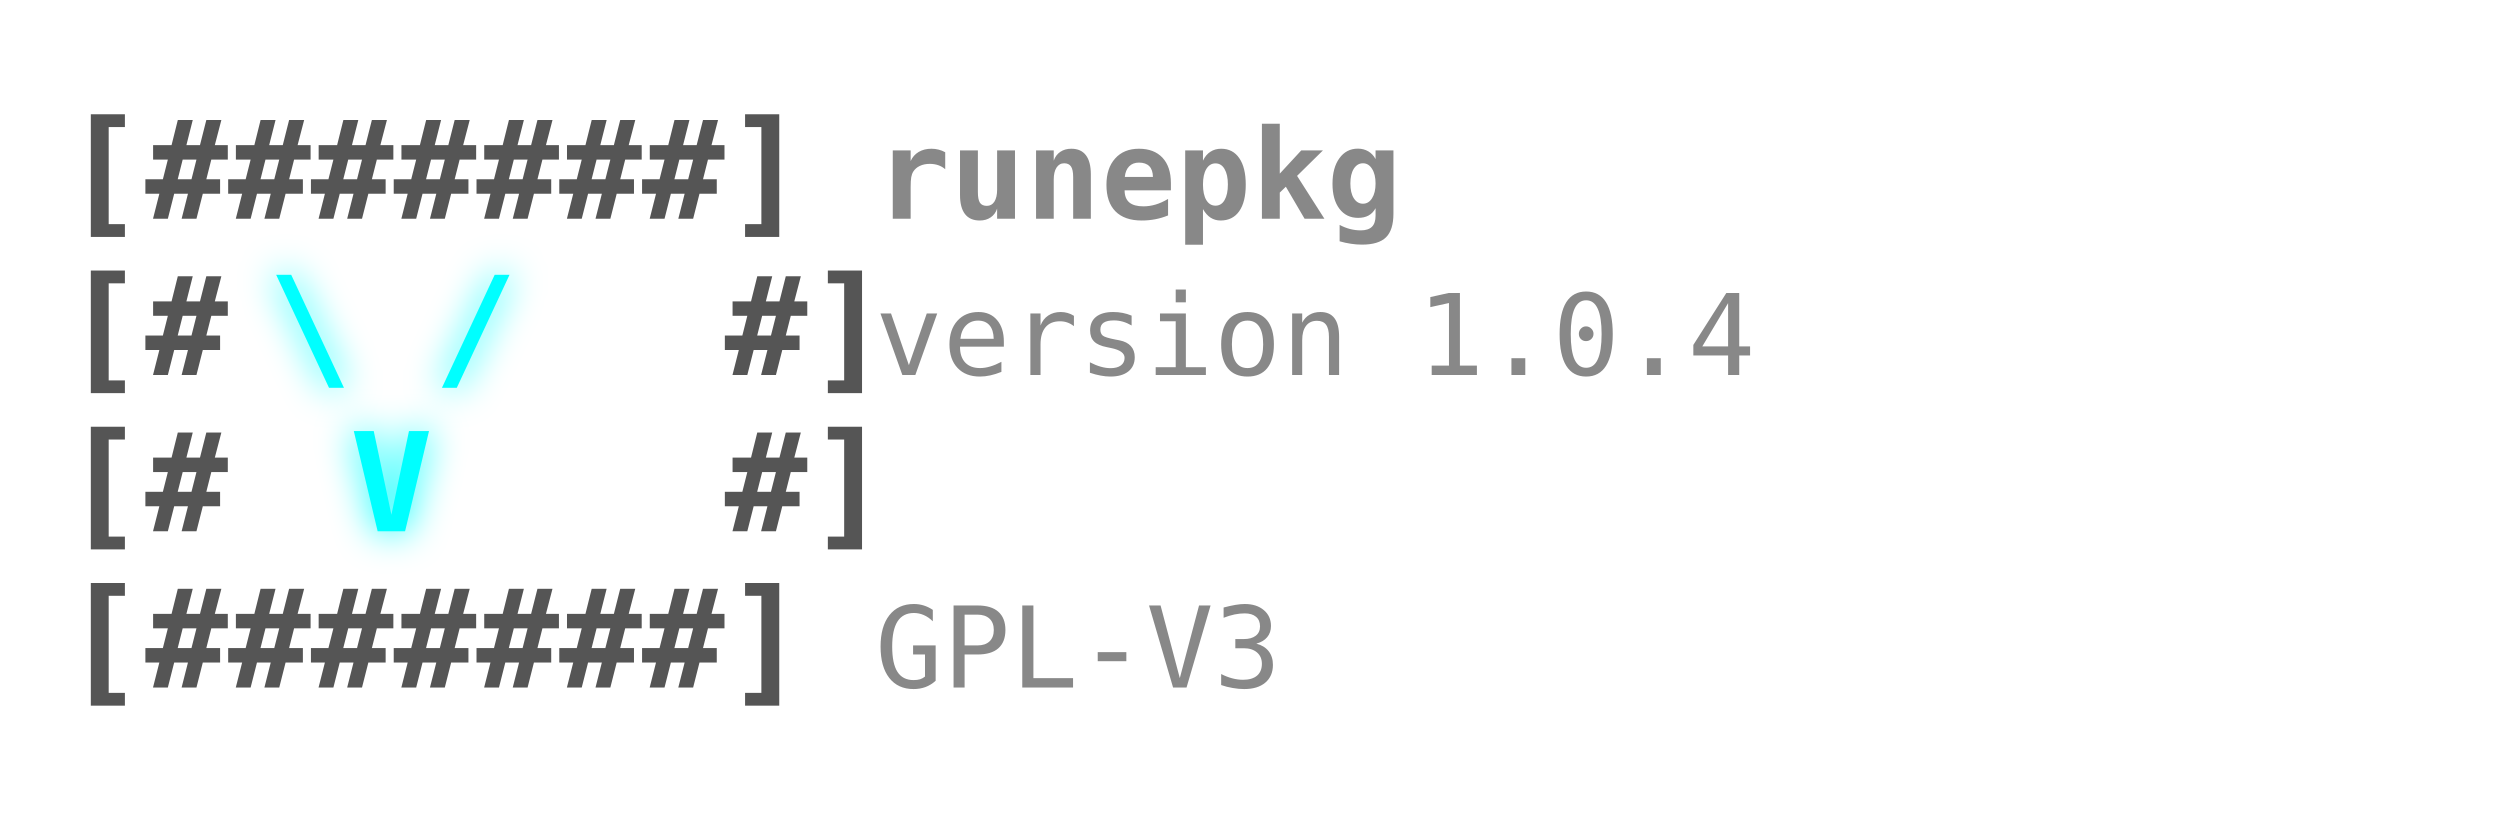
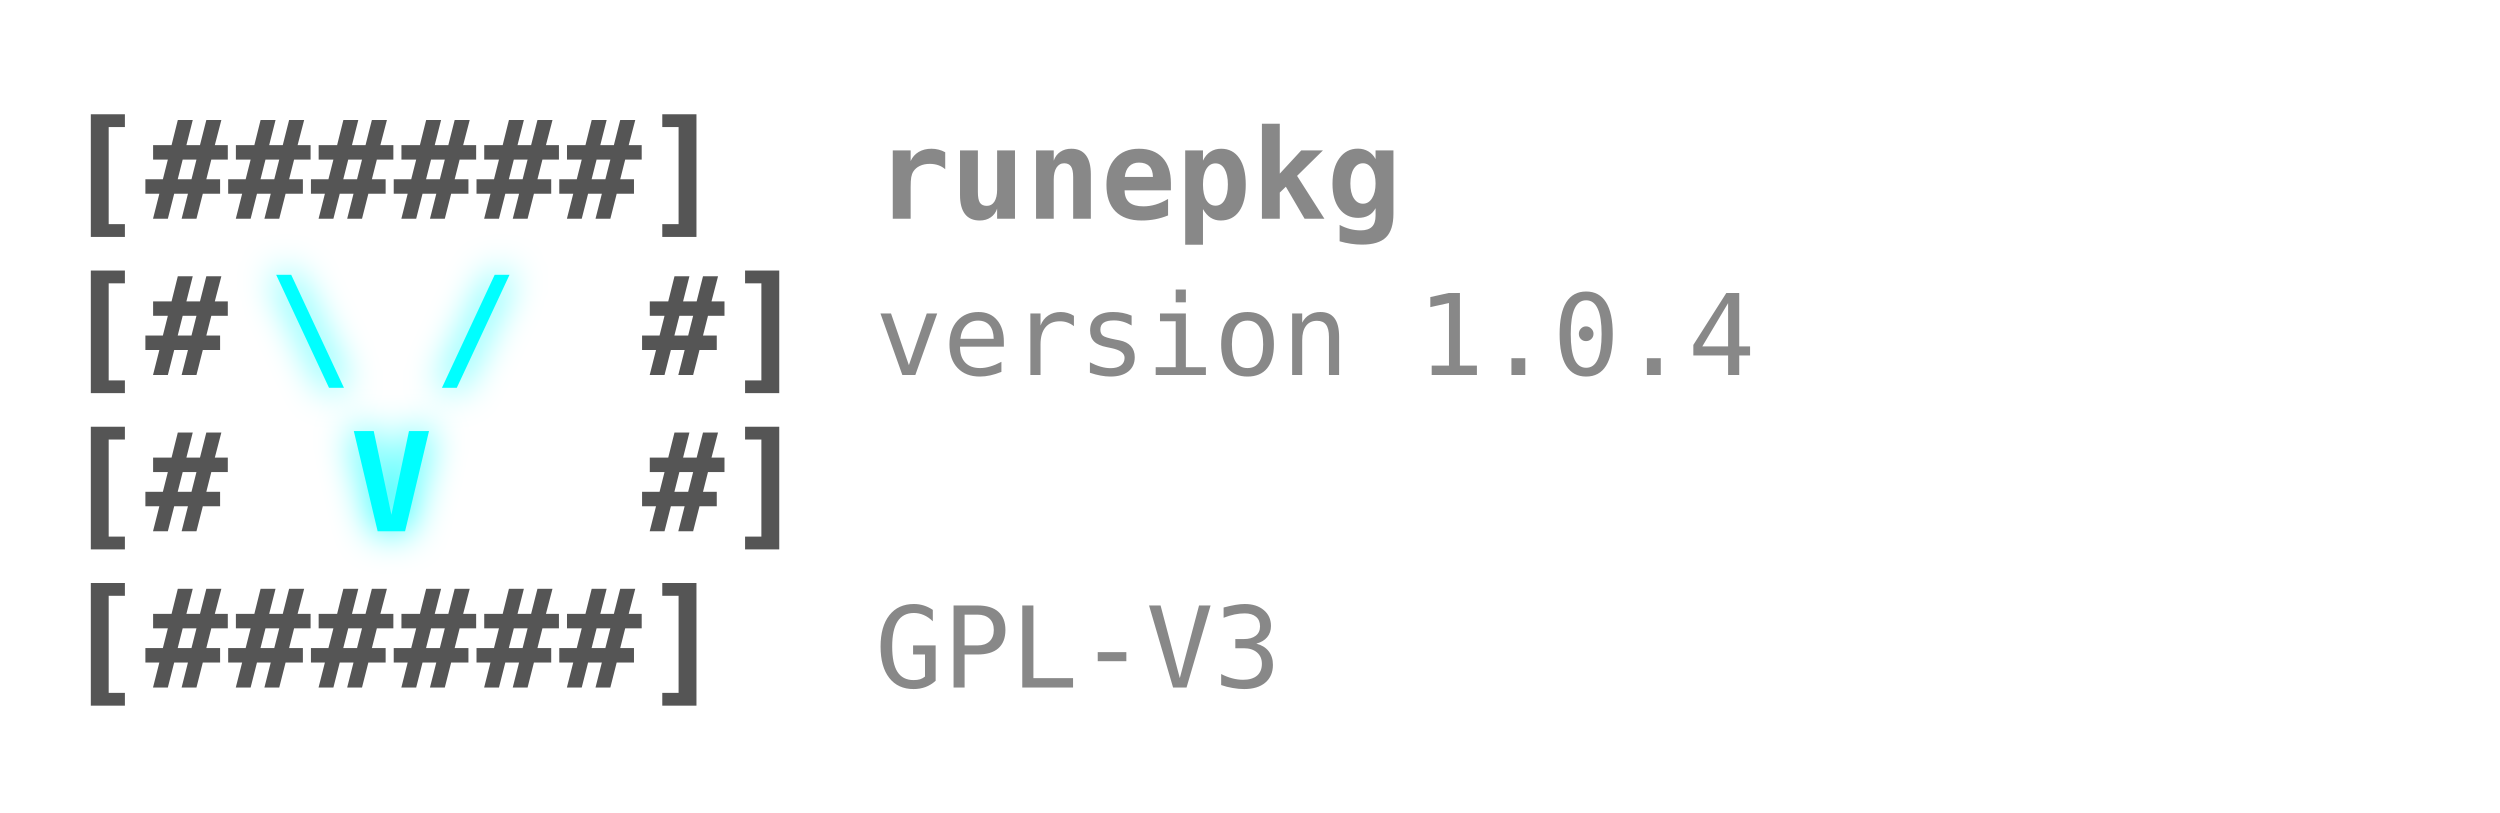
<svg xmlns="http://www.w3.org/2000/svg" width="400" height="130">
  <rect width="100%" height="100%" fill="transparent" />
-   <text x="10" y="35" font-family="monospace" font-weight="bold" font-size="22" fill="#555555" xml:space="preserve">[#######]</text>
-   <text x="10" y="60" font-family="monospace" font-weight="bold" font-size="22" fill="#555555" xml:space="preserve">[#      #]</text>
-   <text x="10" y="85" font-family="monospace" font-weight="bold" font-size="22" fill="#555555" xml:space="preserve">[#      #]</text>
-   <text x="10" y="110" font-family="monospace" font-weight="bold" font-size="22" fill="#555555" xml:space="preserve">[#######]</text>
+   <text x="10" y="35" font-family="monospace" font-weight="bold" font-size="22" fill="#555555" xml:space="preserve">[######]</text>
+   <text x="10" y="60" font-family="monospace" font-weight="bold" font-size="22" fill="#555555" xml:space="preserve">[#     #]</text>
+   <text x="10" y="85" font-family="monospace" font-weight="bold" font-size="22" fill="#555555" xml:space="preserve">[#     #]</text>
+   <text x="10" y="110" font-family="monospace" font-weight="bold" font-size="22" fill="#555555" xml:space="preserve">[######]</text>
  <text x="43" y="60" font-family="monospace" font-weight="bold" font-size="22" fill="#00ffff" style="filter: drop-shadow(0 0 3px #00ffff);">\ /</text>
  <text x="56" y="85" font-family="monospace" font-weight="bold" font-size="22" fill="#00ffff" style="filter: drop-shadow(0 0 3px #00ffff);">V</text>
  <text x="140" y="35" font-family="monospace" font-weight="bold" font-size="20" fill="#888888">runepkg</text>
  <text x="140" y="60" font-family="monospace" font-size="18" fill="#888888">version 1.0.4</text>
  <text x="140" y="110" font-family="monospace" font-size="18" fill="#888888">GPL-V3</text>
</svg>
